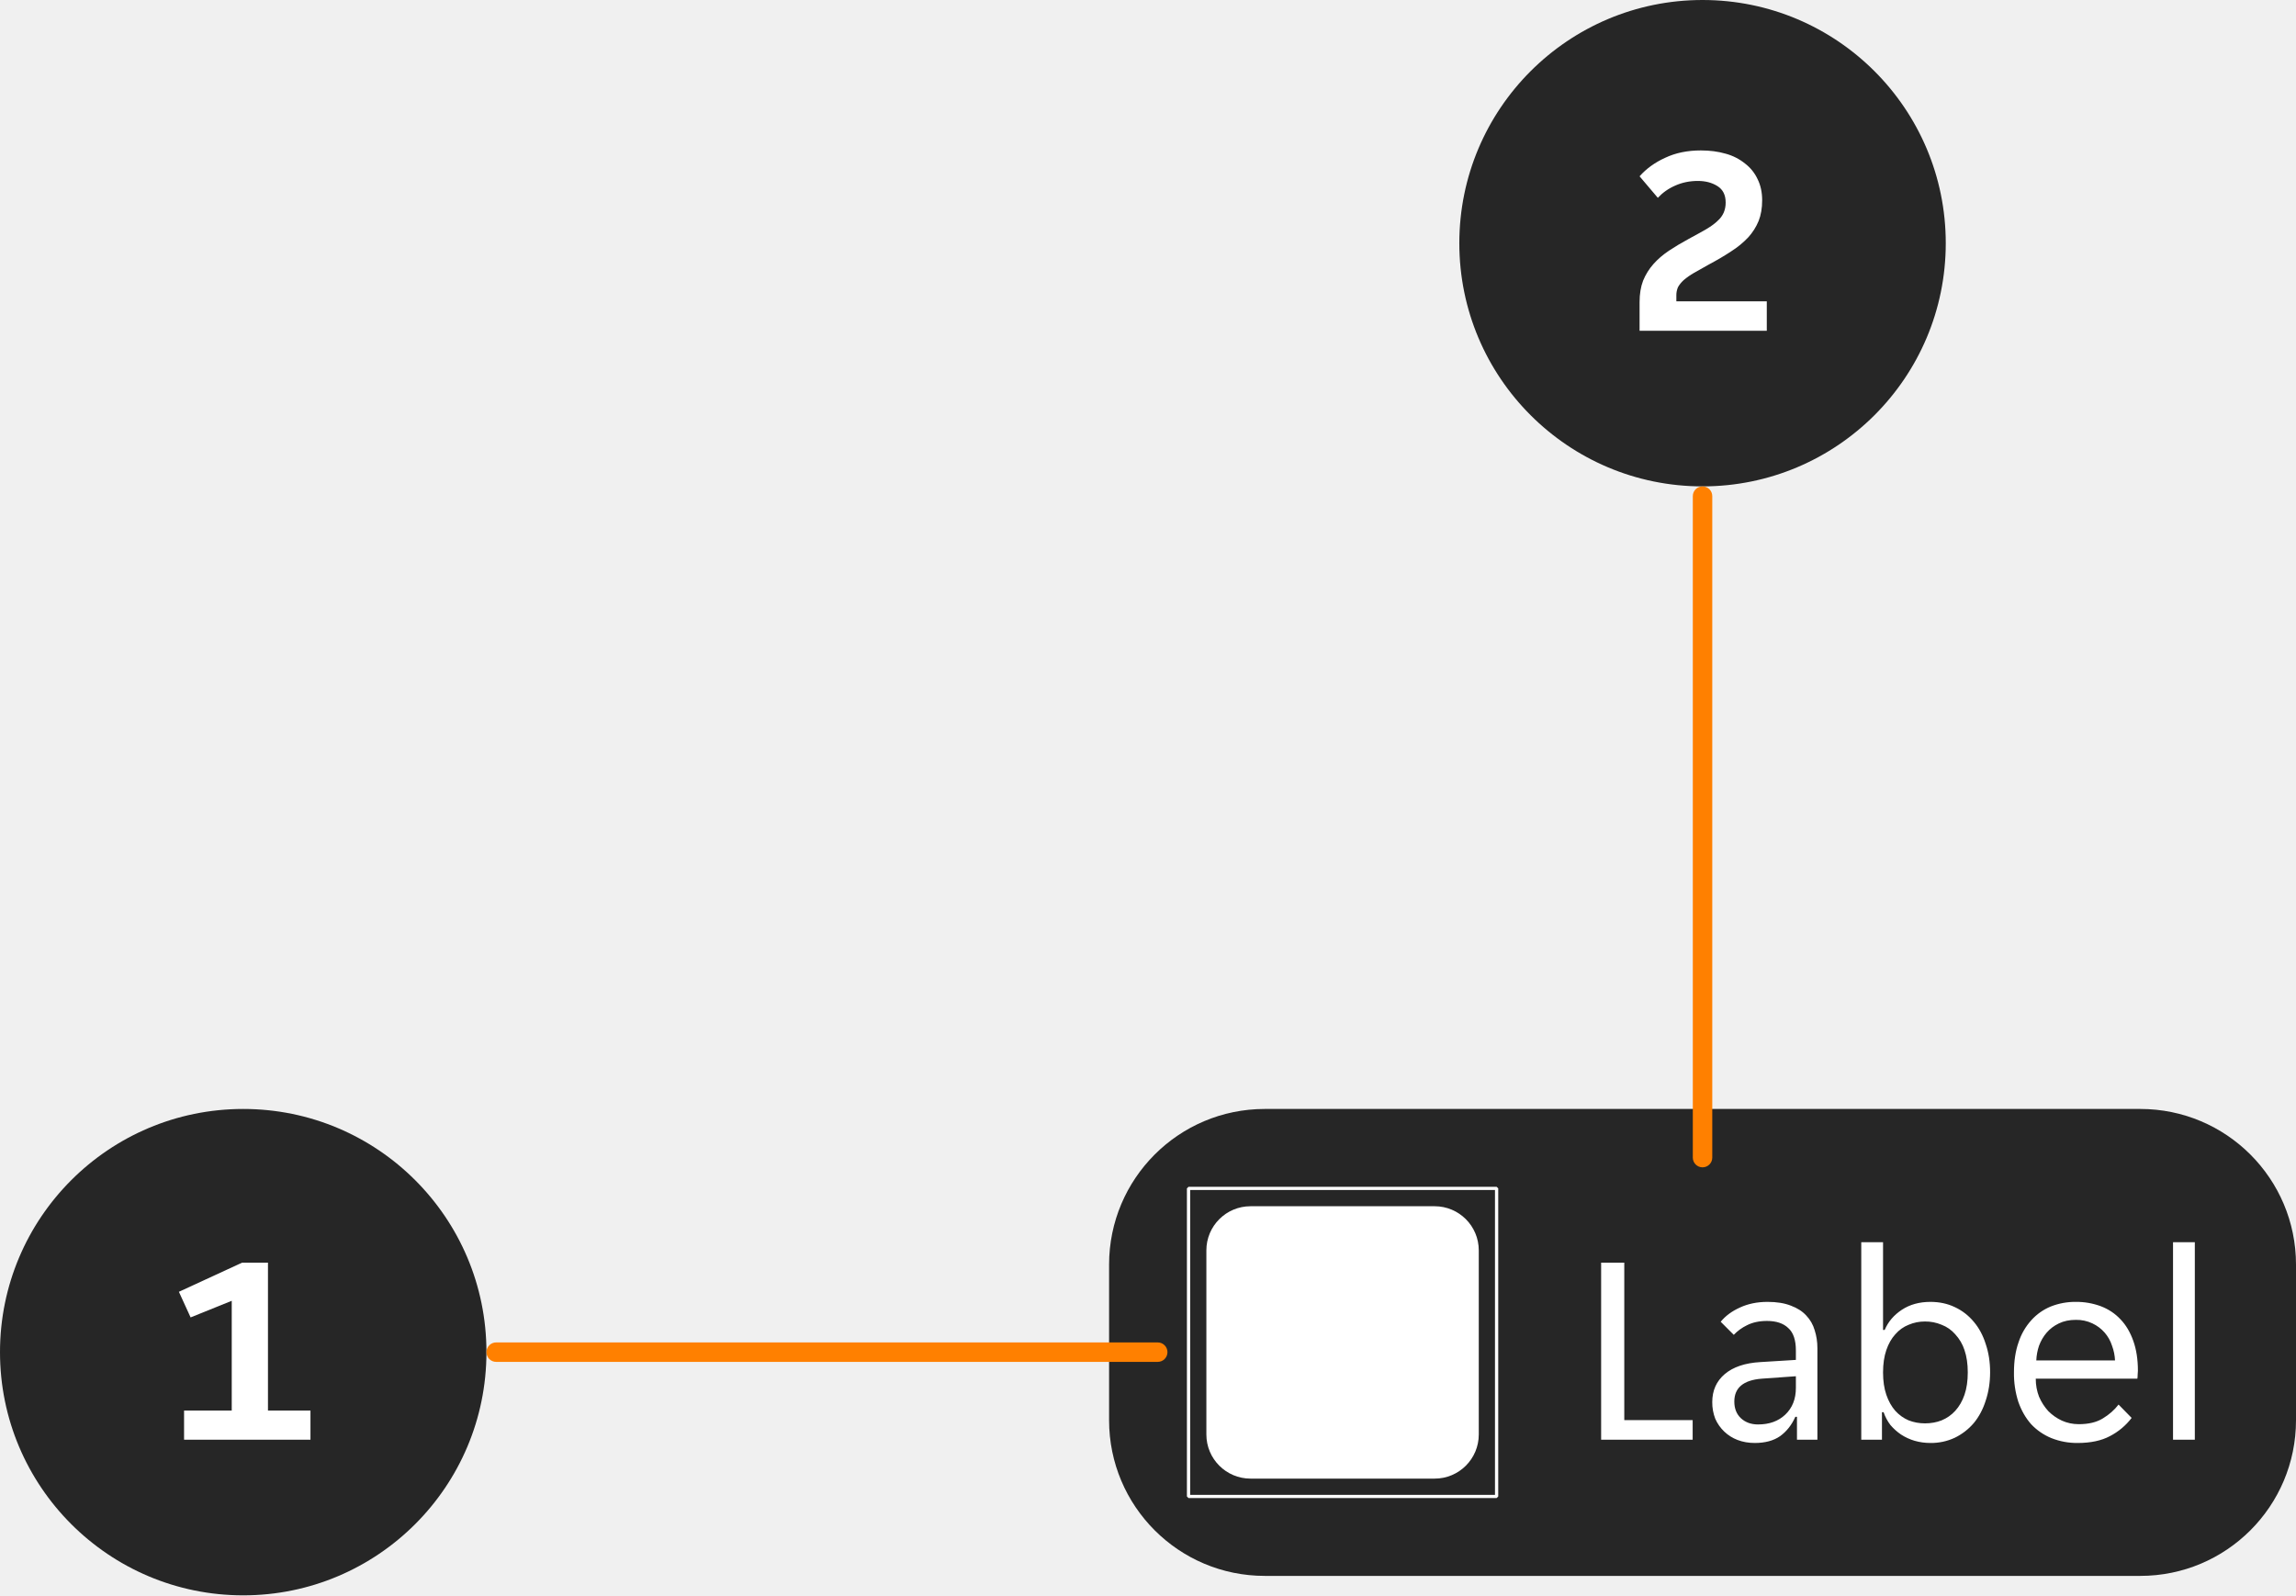
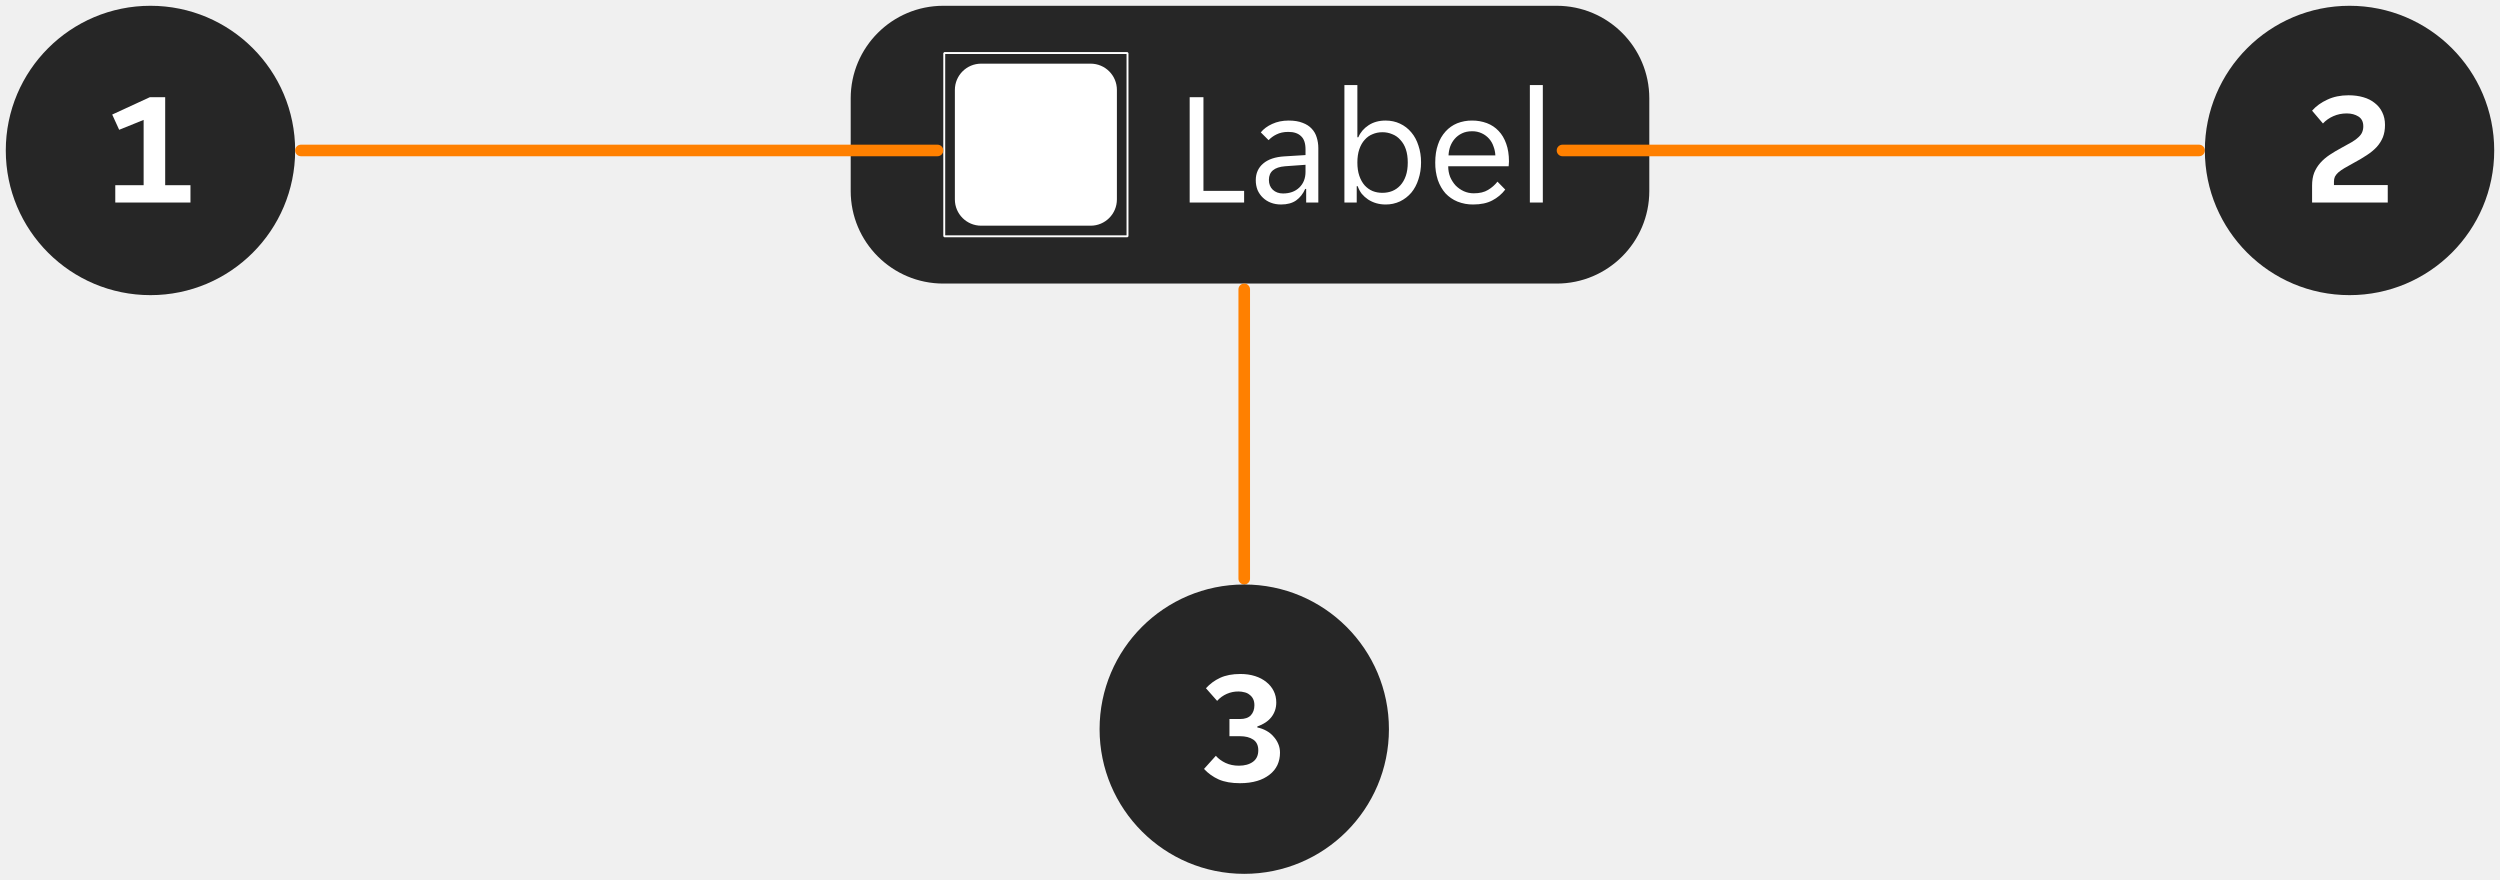
- <svg xmlns="http://www.w3.org/2000/svg" width="118" height="82" fill="none">
-   <rect x="57" y="57" width="61" height="24" rx="8" fill="#262626" />
+ <svg xmlns="http://www.w3.org/2000/svg" width="216" height="76" fill="none">
+   <path d="M73.5 8.5a8 8 0 0 1 8-8h53a8 8 0 0 1 8 8v8a8 8 0 0 1-8 8h-53a8 8 0 0 1-8-8v-8Z" fill="#262626" />
  <g clip-path="url(#anatomy__a)">
-     <path fill-rule="evenodd" clip-rule="evenodd" d="M61.083 61h15.834l.083.083v15.834l-.083.083H61.083L61 76.917V61.083l.083-.083Zm15.75 15.834V61.165H61.167v15.669h15.668ZM64.27 62h9.462A2.269 2.269 0 0 1 76 64.269v9.462A2.268 2.268 0 0 1 73.731 76H64.27A2.269 2.269 0 0 1 62 73.731V64.27A2.269 2.269 0 0 1 64.269 62Z" fill="#fff" />
+     <path fill-rule="evenodd" clip-rule="evenodd" d="M81.583 4.5h15.834l.083.083v15.834l-.083.083H81.583l-.083-.083V4.583l.083-.083Zm15.75 15.834V4.666H81.666v15.668h15.669ZM84.77 5.5h9.462A2.268 2.268 0 0 1 96.5 7.769v9.463a2.268 2.268 0 0 1-2.269 2.268H84.77a2.269 2.269 0 0 1-2.269-2.268V7.769A2.269 2.269 0 0 1 84.769 5.5Z" fill="#fff" />
  </g>
-   <path d="M82.288 64.9h1.19v8.092h3.514V74h-4.704v-9.1Zm7.895 9.268c-.318 0-.612-.051-.882-.154a2.047 2.047 0 0 1-1.148-1.092 2.315 2.315 0 0 1-.154-.854c0-.597.215-1.078.644-1.442.43-.364 1.04-.57 1.834-.616l1.82-.112v-.49c0-.532-.13-.915-.392-1.148-.252-.243-.616-.364-1.092-.364-.401 0-.747.075-1.036.224a2.32 2.32 0 0 0-.672.49l-.672-.672c.242-.299.57-.541.98-.728.42-.196.896-.294 1.428-.294.476 0 .877.065 1.204.196.326.121.588.29.784.504.205.215.35.467.434.756.093.29.14.597.14.924V74h-1.05v-1.176h-.084c-.187.42-.448.751-.784.994-.336.233-.77.35-1.302.35Zm.168-.952c.579 0 1.045-.168 1.4-.504.364-.345.546-.803.546-1.372v-.602l-1.764.126c-.933.075-1.4.467-1.4 1.176 0 .355.112.64.336.854.233.215.527.322.882.322Zm8.862.952c-.28 0-.55-.037-.812-.112a2.656 2.656 0 0 1-.7-.322 2.736 2.736 0 0 1-.546-.49 2.341 2.341 0 0 1-.35-.658h-.084V74h-1.064V63.85h1.12v4.508h.084c.177-.42.471-.765.882-1.036.41-.27.9-.406 1.47-.406.457 0 .872.089 1.246.266.382.177.709.43.98.756.27.317.476.7.616 1.148.149.439.224.92.224 1.442 0 .523-.075 1.008-.224 1.456-.14.448-.346.835-.616 1.162a3.01 3.01 0 0 1-.98.756 2.87 2.87 0 0 1-1.246.266Zm-.28-1.008c.308 0 .592-.051.854-.154.27-.112.504-.275.7-.49.205-.224.364-.5.476-.826.112-.327.168-.71.168-1.148 0-.439-.056-.821-.168-1.148a2.18 2.18 0 0 0-.476-.812 1.742 1.742 0 0 0-.7-.49 2.145 2.145 0 0 0-.854-.168 2.11 2.11 0 0 0-.84.168c-.261.103-.49.266-.686.49-.196.215-.35.485-.462.812-.112.327-.168.71-.168 1.148 0 .439.056.821.168 1.148.112.327.266.602.462.826.196.215.425.378.686.49.261.103.541.154.84.154Zm7.848 1.008a3.55 3.55 0 0 1-1.358-.252 2.975 2.975 0 0 1-1.036-.714c-.28-.317-.5-.7-.658-1.148a4.748 4.748 0 0 1-.224-1.512c0-.588.079-1.106.238-1.554a3.13 3.13 0 0 1 .658-1.134 2.75 2.75 0 0 1 .994-.7 3.4 3.4 0 0 1 1.288-.238 3.6 3.6 0 0 1 1.288.224c.392.15.728.373 1.008.672.28.29.499.658.658 1.106.158.439.238.952.238 1.54 0 .075-.005.15-.014.224a.988.988 0 0 1-.014.182h-5.222c0 .327.056.635.168.924.121.28.28.527.476.742.205.205.438.369.7.49.27.121.56.182.868.182.504 0 .914-.098 1.232-.294.326-.196.597-.434.812-.714l.672.686a3.314 3.314 0 0 1-1.12.938c-.439.233-.99.35-1.652.35Zm-.098-6.328c-.327 0-.616.06-.868.182-.252.121-.462.28-.63.476-.168.196-.299.42-.392.672a2.685 2.685 0 0 0-.14.756h4.046a2.454 2.454 0 0 0-.154-.756 1.905 1.905 0 0 0-1.008-1.148 1.89 1.89 0 0 0-.854-.182Zm4.997-3.99h1.12V74h-1.12V63.85Z" fill="#fff" />
-   <circle cx="12.5" cy="69.5" r="12.5" fill="#262626" />
-   <path d="M9.46 72.502h2.45V66.86l-2.114.854-.602-1.316 3.248-1.498h1.33v7.602h2.184V74H9.46v-1.498Z" fill="#fff" />
-   <rect x="25" y="69" width="35" height="1" rx=".5" fill="#FF8000" />
-   <circle cx="87.5" cy="12.5" r="12.5" fill="#262626" />
-   <path d="M84.264 15.53c0-.42.06-.789.182-1.106.13-.317.308-.602.532-.854.224-.252.49-.48.798-.686.308-.205.644-.406 1.008-.602.364-.196.667-.364.91-.504.252-.15.448-.294.588-.434a1.2 1.2 0 0 0 .308-.42 1.29 1.29 0 0 0 .098-.518c0-.383-.14-.663-.42-.84-.28-.177-.616-.266-1.008-.266-.42 0-.808.08-1.162.238-.346.15-.644.36-.896.63l-.938-1.106c.345-.392.784-.71 1.316-.952.532-.252 1.143-.378 1.834-.378.466 0 .891.056 1.274.168a2.7 2.7 0 0 1 .994.504c.28.215.495.48.644.798.159.317.238.681.238 1.092 0 .401-.06.756-.182 1.064a2.897 2.897 0 0 1-.532.84 4.55 4.55 0 0 1-.868.714c-.336.224-.724.453-1.162.686l-.77.434a3.546 3.546 0 0 0-.518.364c-.13.121-.229.243-.294.364a1.029 1.029 0 0 0-.084.434v.294h4.648V17h-6.538v-1.47Z" fill="#fff" />
-   <rect x="87" y="25" width="1" height="35" rx=".5" fill="#FF8000" />
+   <path d="M102.788 8.4h1.19v8.092h3.514V17.5h-4.704V8.4Zm7.895 9.268c-.318 0-.612-.051-.882-.154a2.047 2.047 0 0 1-1.148-1.092 2.308 2.308 0 0 1-.154-.854c0-.597.214-1.078.644-1.442.429-.364 1.04-.57 1.834-.616l1.82-.112v-.49c0-.532-.131-.915-.392-1.148-.252-.243-.616-.364-1.092-.364-.402 0-.747.075-1.036.224a2.3 2.3 0 0 0-.672.49l-.672-.672c.242-.299.569-.541.98-.728.42-.196.896-.294 1.428-.294.476 0 .877.065 1.204.196.326.121.588.29.784.504.205.215.35.467.434.756.093.29.14.597.14.924V17.5h-1.05v-1.176h-.084c-.187.42-.448.751-.784.994-.336.233-.77.35-1.302.35Zm.168-.952c.578 0 1.045-.168 1.4-.504.364-.345.546-.803.546-1.372v-.602l-1.764.126c-.934.075-1.4.467-1.4 1.176 0 .355.112.64.336.854.233.215.527.322.882.322Zm8.862.952c-.28 0-.551-.037-.812-.112a2.645 2.645 0 0 1-.7-.322 2.698 2.698 0 0 1-.546-.49 2.323 2.323 0 0 1-.35-.658h-.084V17.5h-1.064V7.35h1.12v4.508h.084c.177-.42.471-.765.882-1.036.41-.27.9-.406 1.47-.406.457 0 .872.089 1.246.266.382.177.709.43.98.756.27.317.476.7.616 1.148.149.439.224.92.224 1.442 0 .523-.075 1.008-.224 1.456-.14.448-.346.835-.616 1.162a3.01 3.01 0 0 1-.98.756 2.871 2.871 0 0 1-1.246.266Zm-.28-1.008c.308 0 .592-.051.854-.154.27-.112.504-.275.7-.49.205-.224.364-.5.476-.826.112-.327.168-.71.168-1.148 0-.439-.056-.821-.168-1.148a2.18 2.18 0 0 0-.476-.812 1.743 1.743 0 0 0-.7-.49 2.147 2.147 0 0 0-.854-.168c-.299 0-.579.056-.84.168-.262.103-.49.266-.686.49-.196.215-.35.485-.462.812-.112.327-.168.71-.168 1.148 0 .439.056.821.168 1.148.112.327.266.602.462.826.196.215.424.378.686.49.261.103.541.154.84.154Zm7.848 1.008a3.55 3.55 0 0 1-1.358-.252 2.975 2.975 0 0 1-1.036-.714c-.28-.317-.5-.7-.658-1.148a4.748 4.748 0 0 1-.224-1.512c0-.588.079-1.106.238-1.554a3.13 3.13 0 0 1 .658-1.134 2.75 2.75 0 0 1 .994-.7 3.4 3.4 0 0 1 1.288-.238 3.6 3.6 0 0 1 1.288.224c.392.15.728.373 1.008.672.28.29.499.658.658 1.106.158.439.238.952.238 1.54 0 .075-.005.15-.014.224a.988.988 0 0 1-.014.182h-5.222c0 .327.056.635.168.924.121.28.28.527.476.742.205.205.438.369.7.49.27.121.56.182.868.182.504 0 .914-.098 1.232-.294.326-.196.597-.434.812-.714l.672.686a3.314 3.314 0 0 1-1.12.938c-.439.233-.99.35-1.652.35Zm-.098-6.328c-.327 0-.616.06-.868.182-.252.121-.462.28-.63.476-.168.196-.299.42-.392.672a2.685 2.685 0 0 0-.14.756h4.046a2.454 2.454 0 0 0-.154-.756 1.905 1.905 0 0 0-1.008-1.148 1.89 1.89 0 0 0-.854-.182Zm4.997-3.99h1.12V17.5h-1.12V7.35Z" fill="#fff" />
+   <circle cx="13" cy="13" r="12.5" fill="#262626" />
+   <path d="M9.96 16.002h2.45V10.36l-2.114.854-.602-1.316L12.942 8.4h1.33v7.602h2.184V17.5H9.96v-1.498Z" fill="#fff" />
+   <rect x="25.5" y="12.5" width="56" height="1" rx=".5" fill="#FF8000" />
+   <rect x="134.5" y="12.5" width="56" height="1" rx=".5" fill="#FF8000" />
+   <circle cx="203" cy="13" r="12.5" fill="#262626" />
+   <path d="M199.764 16.03c0-.42.061-.789.182-1.106a3 3 0 0 1 .532-.854c.224-.252.49-.48.798-.686.308-.205.644-.406 1.008-.602.364-.196.667-.364.91-.504.252-.15.448-.294.588-.434.149-.14.252-.28.308-.42a1.29 1.29 0 0 0 .098-.518c0-.383-.14-.663-.42-.84-.28-.177-.616-.266-1.008-.266-.42 0-.807.08-1.162.238-.345.15-.644.36-.896.63l-.938-1.106c.345-.392.784-.71 1.316-.952.532-.252 1.143-.378 1.834-.378.467 0 .891.056 1.274.168.392.112.723.28.994.504.28.215.495.48.644.798.159.317.238.681.238 1.092 0 .401-.061.756-.182 1.064a2.895 2.895 0 0 1-.532.84c-.233.252-.523.49-.868.714-.336.224-.723.453-1.162.686l-.77.434a3.568 3.568 0 0 0-.518.364 1.425 1.425 0 0 0-.294.364 1.029 1.029 0 0 0-.084.434v.294h4.648V17.5h-6.538v-1.47Z" fill="#fff" />
+   <rect x="107.002" y="24.5" width="1" height="26" rx=".5" fill="#FF8000" />
+   <circle cx="107.504" cy="63" r="12.5" fill="#262626" />
+   <path d="M107.134 67.668c-.728 0-1.339-.107-1.834-.322a3.92 3.92 0 0 1-1.274-.91l1.022-1.134c.224.252.504.457.84.616.345.159.728.238 1.148.238.504 0 .91-.112 1.218-.336.308-.224.462-.555.462-.994 0-.42-.145-.728-.434-.924-.289-.196-.672-.294-1.148-.294h-.91v-1.484h.91c.42 0 .733-.107.938-.322.205-.224.308-.513.308-.868 0-.215-.037-.397-.112-.546a.975.975 0 0 0-.308-.364.991.991 0 0 0-.434-.21 1.927 1.927 0 0 0-.518-.07 2.438 2.438 0 0 0-1.848.812l-.966-1.092a3.788 3.788 0 0 1 1.218-.896c.476-.224 1.064-.336 1.764-.336.457 0 .877.06 1.26.182.383.121.709.294.98.518.271.215.481.471.63.77.149.299.224.63.224.994 0 .476-.14.896-.42 1.26-.28.355-.686.625-1.218.812v.084c.28.056.537.15.77.28.243.13.448.294.616.49.177.187.317.401.42.644.103.233.154.49.154.77 0 .383-.075.737-.224 1.064a2.262 2.262 0 0 1-.672.826 3.166 3.166 0 0 1-1.078.546c-.429.13-.924.196-1.484.196Z" fill="#fff" />
  <defs>
    <clipPath id="anatomy__a">
-       <path fill="#fff" transform="translate(61 61)" d="M0 0h16v16H0z" />
+       <path fill="#fff" transform="translate(81.5 4.5)" d="M0 0h16v16H0z" />
    </clipPath>
  </defs>
</svg>
